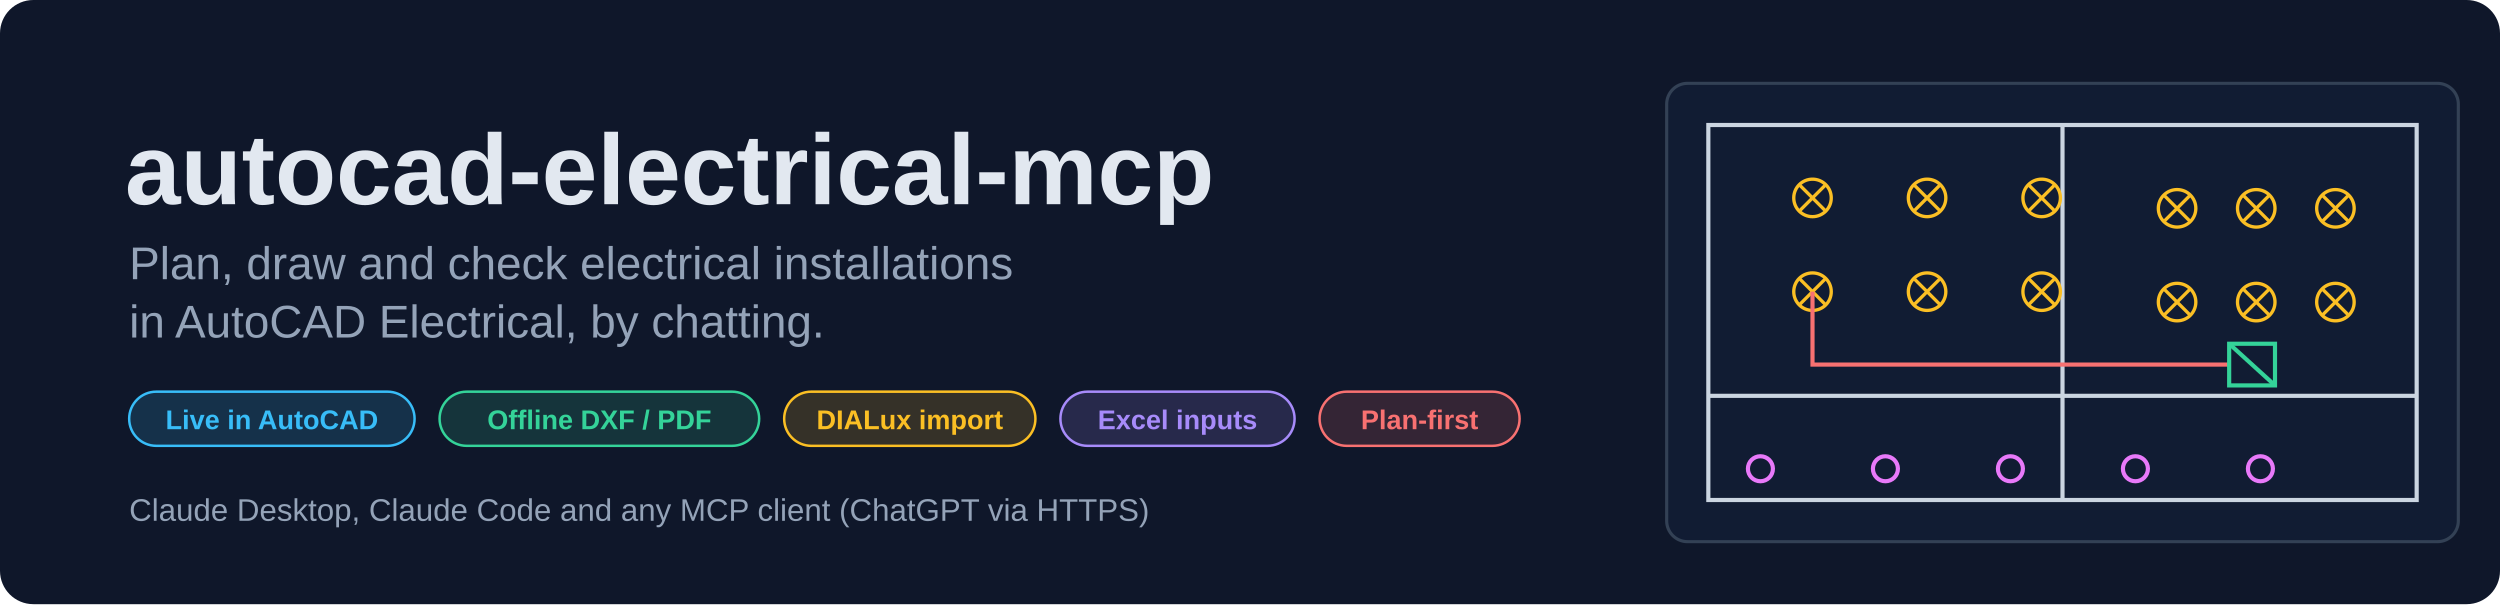
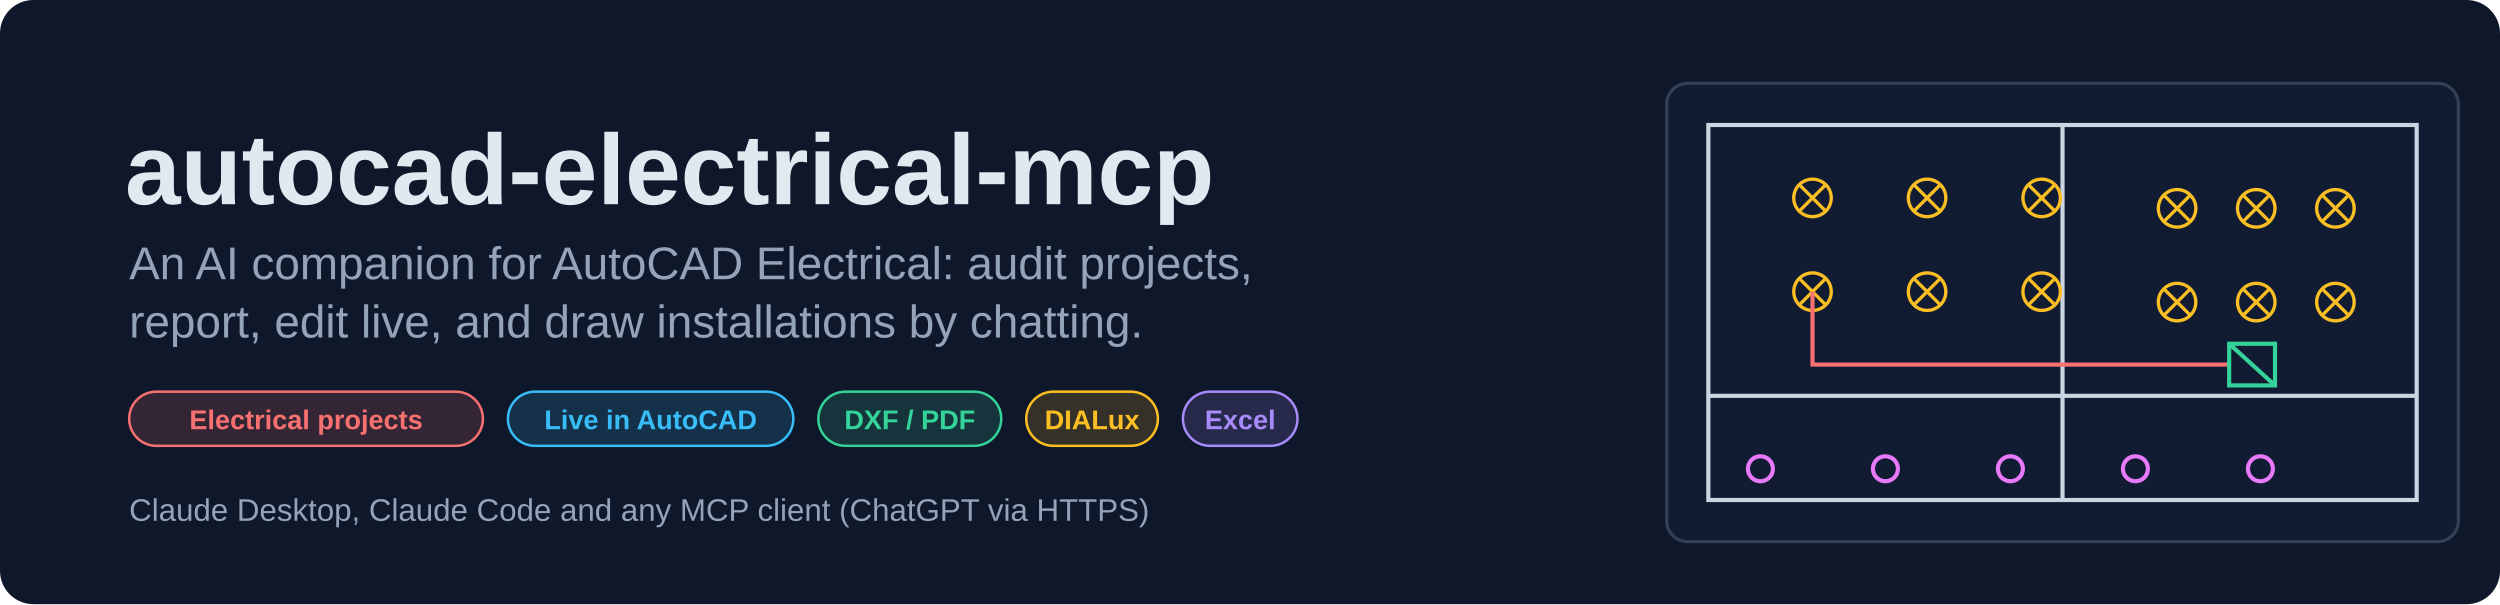
<svg xmlns="http://www.w3.org/2000/svg" viewBox="0 0 1200 290" width="1200" height="290" role="img" aria-label="autocad-electrical-mcp">
  <defs>
    <marker id="a" viewBox="0 0 10 10" refX="9" refY="5" markerWidth="7" markerHeight="7" orient="auto-start-reverse">
      <path d="M0 0L10 5L0 10z" fill="#94a3b8" />
    </marker>
  </defs>
  <rect width="1200" height="290" rx="16" fill="#0f172a" />
  <text x="60" y="98" font-family="'Segoe UI', 'Helvetica Neue', Arial, sans-serif" font-size="48" fill="#e2e8f0" font-weight="700" text-anchor="start">autocad-electrical-mcp</text>
-   <text x="62" y="134" font-family="'Segoe UI', 'Helvetica Neue', Arial, sans-serif" font-size="22" fill="#94a3b8" font-weight="400" text-anchor="start">Plan, draw and check electrical installations</text>
-   <text x="62" y="162" font-family="'Segoe UI', 'Helvetica Neue', Arial, sans-serif" font-size="22" fill="#94a3b8" font-weight="400" text-anchor="start">in AutoCAD Electrical, by chatting.</text>
-   <rect x="62" y="188" width="137.0" height="26" rx="13" fill="#38bdf8" fill-opacity="0.16" stroke="#38bdf8" stroke-width="1.2" />
-   <text x="130.5" y="206" font-family="'Segoe UI', 'Helvetica Neue', Arial, sans-serif" font-size="13" fill="#38bdf8" font-weight="600" text-anchor="middle">Live in AutoCAD</text>
-   <rect x="211.0" y="188" width="153.4" height="26" rx="13" fill="#34d399" fill-opacity="0.16" stroke="#34d399" stroke-width="1.2" />
-   <text x="287.7" y="206" font-family="'Segoe UI', 'Helvetica Neue', Arial, sans-serif" font-size="13" fill="#34d399" font-weight="600" text-anchor="middle">Offline DXF / PDF</text>
-   <rect x="376.4" y="188" width="120.6" height="26" rx="13" fill="#fbbf24" fill-opacity="0.16" stroke="#fbbf24" stroke-width="1.2" />
-   <text x="436.7" y="206" font-family="'Segoe UI', 'Helvetica Neue', Arial, sans-serif" font-size="13" fill="#fbbf24" font-weight="600" text-anchor="middle">DIALux import</text>
-   <rect x="509.0" y="188" width="112.4" height="26" rx="13" fill="#a78bfa" fill-opacity="0.16" stroke="#a78bfa" stroke-width="1.2" />
-   <text x="565.2" y="206" font-family="'Segoe UI', 'Helvetica Neue', Arial, sans-serif" font-size="13" fill="#a78bfa" font-weight="600" text-anchor="middle">Excel inputs</text>
-   <rect x="633.4" y="188" width="96.0" height="26" rx="13" fill="#f87171" fill-opacity="0.16" stroke="#f87171" stroke-width="1.2" />
-   <text x="681.4" y="206" font-family="'Segoe UI', 'Helvetica Neue', Arial, sans-serif" font-size="13" fill="#f87171" font-weight="600" text-anchor="middle">Plan-first</text>
+   <text x="62" y="134" font-family="'Segoe UI', 'Helvetica Neue', Arial, sans-serif" font-size="22" fill="#94a3b8" font-weight="400" text-anchor="start">An AI companion for AutoCAD Electrical: audit projects,</text>
+   <text x="62" y="162" font-family="'Segoe UI', 'Helvetica Neue', Arial, sans-serif" font-size="22" fill="#94a3b8" font-weight="400" text-anchor="start">report, edit live, and draw installations by chatting.</text>
+   <rect x="62" y="188" width="169.8" height="26" rx="13" fill="#f87171" fill-opacity="0.16" stroke="#f87171" stroke-width="1.2" />
+   <text x="146.9" y="206" font-family="'Segoe UI', 'Helvetica Neue', Arial, sans-serif" font-size="13" fill="#f87171" font-weight="600" text-anchor="middle">Electrical projects</text>
+   <rect x="243.8" y="188" width="137.0" height="26" rx="13" fill="#38bdf8" fill-opacity="0.16" stroke="#38bdf8" stroke-width="1.2" />
+   <text x="312.3" y="206" font-family="'Segoe UI', 'Helvetica Neue', Arial, sans-serif" font-size="13" fill="#38bdf8" font-weight="600" text-anchor="middle">Live in AutoCAD</text>
+   <rect x="392.8" y="188" width="87.8" height="26" rx="13" fill="#34d399" fill-opacity="0.16" stroke="#34d399" stroke-width="1.2" />
+   <text x="436.7" y="206" font-family="'Segoe UI', 'Helvetica Neue', Arial, sans-serif" font-size="13" fill="#34d399" font-weight="600" text-anchor="middle">DXF / PDF</text>
+   <rect x="492.6" y="188" width="63.2" height="26" rx="13" fill="#fbbf24" fill-opacity="0.16" stroke="#fbbf24" stroke-width="1.2" />
+   <text x="524.2" y="206" font-family="'Segoe UI', 'Helvetica Neue', Arial, sans-serif" font-size="13" fill="#fbbf24" font-weight="600" text-anchor="middle">DIALux</text>
+   <rect x="567.8" y="188" width="55.0" height="26" rx="13" fill="#a78bfa" fill-opacity="0.16" stroke="#a78bfa" stroke-width="1.2" />
+   <text x="595.3" y="206" font-family="'Segoe UI', 'Helvetica Neue', Arial, sans-serif" font-size="13" fill="#a78bfa" font-weight="600" text-anchor="middle">Excel</text>
  <text x="62" y="250" font-family="'Segoe UI', 'Helvetica Neue', Arial, sans-serif" font-size="15" fill="#94a3b8" font-weight="400" text-anchor="start">Claude Desktop, Claude Code and any MCP client (ChatGPT via HTTPS)</text>
  <rect x="800" y="40" width="380" height="220" rx="10" fill="#111c33" stroke="#334155" stroke-width="1.5" />
  <g stroke="#cbd5e1" stroke-width="2" fill="none">
    <rect x="820" y="60" width="340" height="180" />
    <line x1="990" y1="60" x2="990" y2="240" />
    <line x1="820" y1="190" x2="1160" y2="190" />
  </g>
  <g stroke="#fbbf24" stroke-width="1.6" fill="none">
    <circle cx="870" cy="95" r="9" />
    <line x1="864" y1="89" x2="876" y2="101" />
    <line x1="864" y1="101" x2="876" y2="89" />
  </g>
  <g stroke="#fbbf24" stroke-width="1.6" fill="none">
    <circle cx="870" cy="140" r="9" />
    <line x1="864" y1="134" x2="876" y2="146" />
    <line x1="864" y1="146" x2="876" y2="134" />
  </g>
  <g stroke="#fbbf24" stroke-width="1.6" fill="none">
    <circle cx="925" cy="95" r="9" />
    <line x1="919" y1="89" x2="931" y2="101" />
    <line x1="919" y1="101" x2="931" y2="89" />
  </g>
  <g stroke="#fbbf24" stroke-width="1.6" fill="none">
    <circle cx="925" cy="140" r="9" />
    <line x1="919" y1="134" x2="931" y2="146" />
    <line x1="919" y1="146" x2="931" y2="134" />
  </g>
  <g stroke="#fbbf24" stroke-width="1.6" fill="none">
    <circle cx="980" cy="95" r="9" />
    <line x1="974" y1="89" x2="986" y2="101" />
    <line x1="974" y1="101" x2="986" y2="89" />
  </g>
  <g stroke="#fbbf24" stroke-width="1.6" fill="none">
    <circle cx="980" cy="140" r="9" />
    <line x1="974" y1="134" x2="986" y2="146" />
    <line x1="974" y1="146" x2="986" y2="134" />
  </g>
  <g stroke="#fbbf24" stroke-width="1.6" fill="none">
    <circle cx="1045" cy="100" r="9" />
    <line x1="1039" y1="94" x2="1051" y2="106" />
    <line x1="1039" y1="106" x2="1051" y2="94" />
  </g>
  <g stroke="#fbbf24" stroke-width="1.6" fill="none">
    <circle cx="1045" cy="145" r="9" />
    <line x1="1039" y1="139" x2="1051" y2="151" />
    <line x1="1039" y1="151" x2="1051" y2="139" />
  </g>
  <g stroke="#fbbf24" stroke-width="1.6" fill="none">
    <circle cx="1083" cy="100" r="9" />
    <line x1="1077" y1="94" x2="1089" y2="106" />
    <line x1="1077" y1="106" x2="1089" y2="94" />
  </g>
  <g stroke="#fbbf24" stroke-width="1.6" fill="none">
    <circle cx="1083" cy="145" r="9" />
    <line x1="1077" y1="139" x2="1089" y2="151" />
    <line x1="1077" y1="151" x2="1089" y2="139" />
  </g>
  <g stroke="#fbbf24" stroke-width="1.6" fill="none">
    <circle cx="1121" cy="100" r="9" />
    <line x1="1115" y1="94" x2="1127" y2="106" />
    <line x1="1115" y1="106" x2="1127" y2="94" />
  </g>
  <g stroke="#fbbf24" stroke-width="1.6" fill="none">
    <circle cx="1121" cy="145" r="9" />
    <line x1="1115" y1="139" x2="1127" y2="151" />
    <line x1="1115" y1="151" x2="1127" y2="139" />
  </g>
  <polyline points="870,140 870,175 1070,175" stroke="#f87171" stroke-width="2" fill="none" />
  <rect x="1070" y="165" width="22" height="20" fill="none" stroke="#34d399" stroke-width="2" />
  <line x1="1070" y1="165" x2="1092" y2="185" stroke="#34d399" stroke-width="2" />
  <circle cx="845" cy="225" r="6" fill="none" stroke="#e879f9" stroke-width="2" />
  <circle cx="905" cy="225" r="6" fill="none" stroke="#e879f9" stroke-width="2" />
  <circle cx="965" cy="225" r="6" fill="none" stroke="#e879f9" stroke-width="2" />
  <circle cx="1025" cy="225" r="6" fill="none" stroke="#e879f9" stroke-width="2" />
  <circle cx="1085" cy="225" r="6" fill="none" stroke="#e879f9" stroke-width="2" />
</svg>
